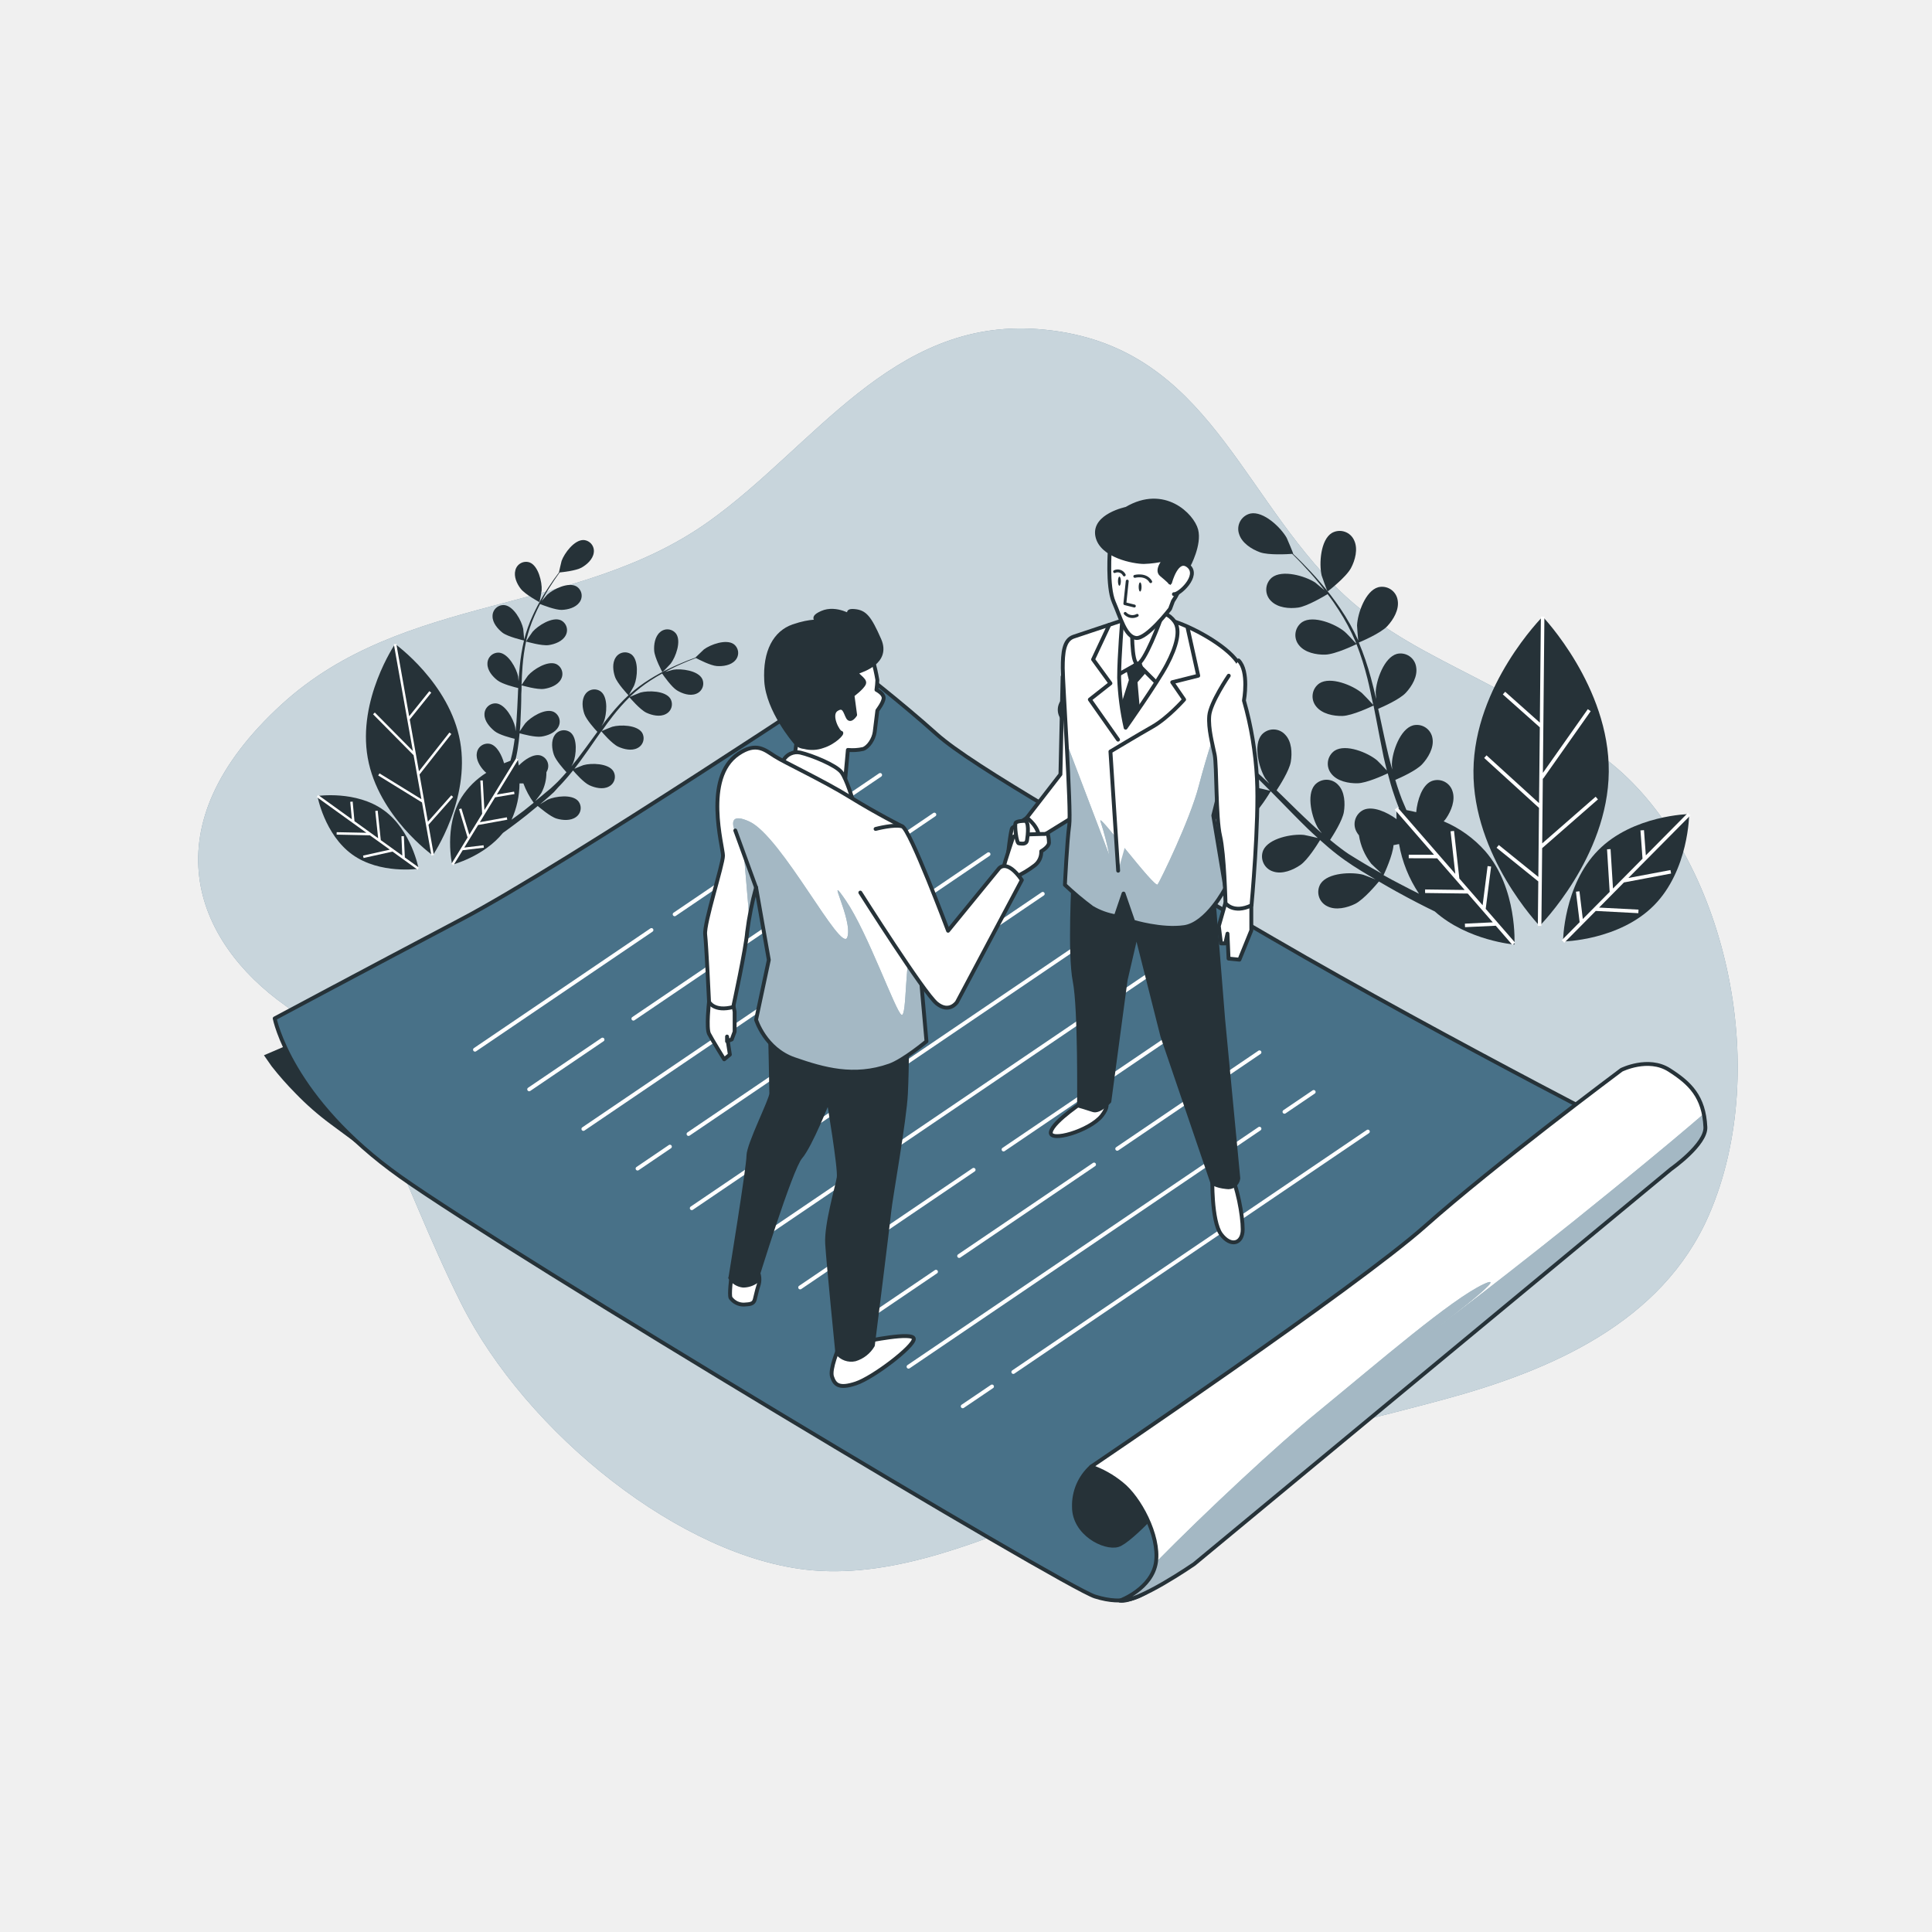
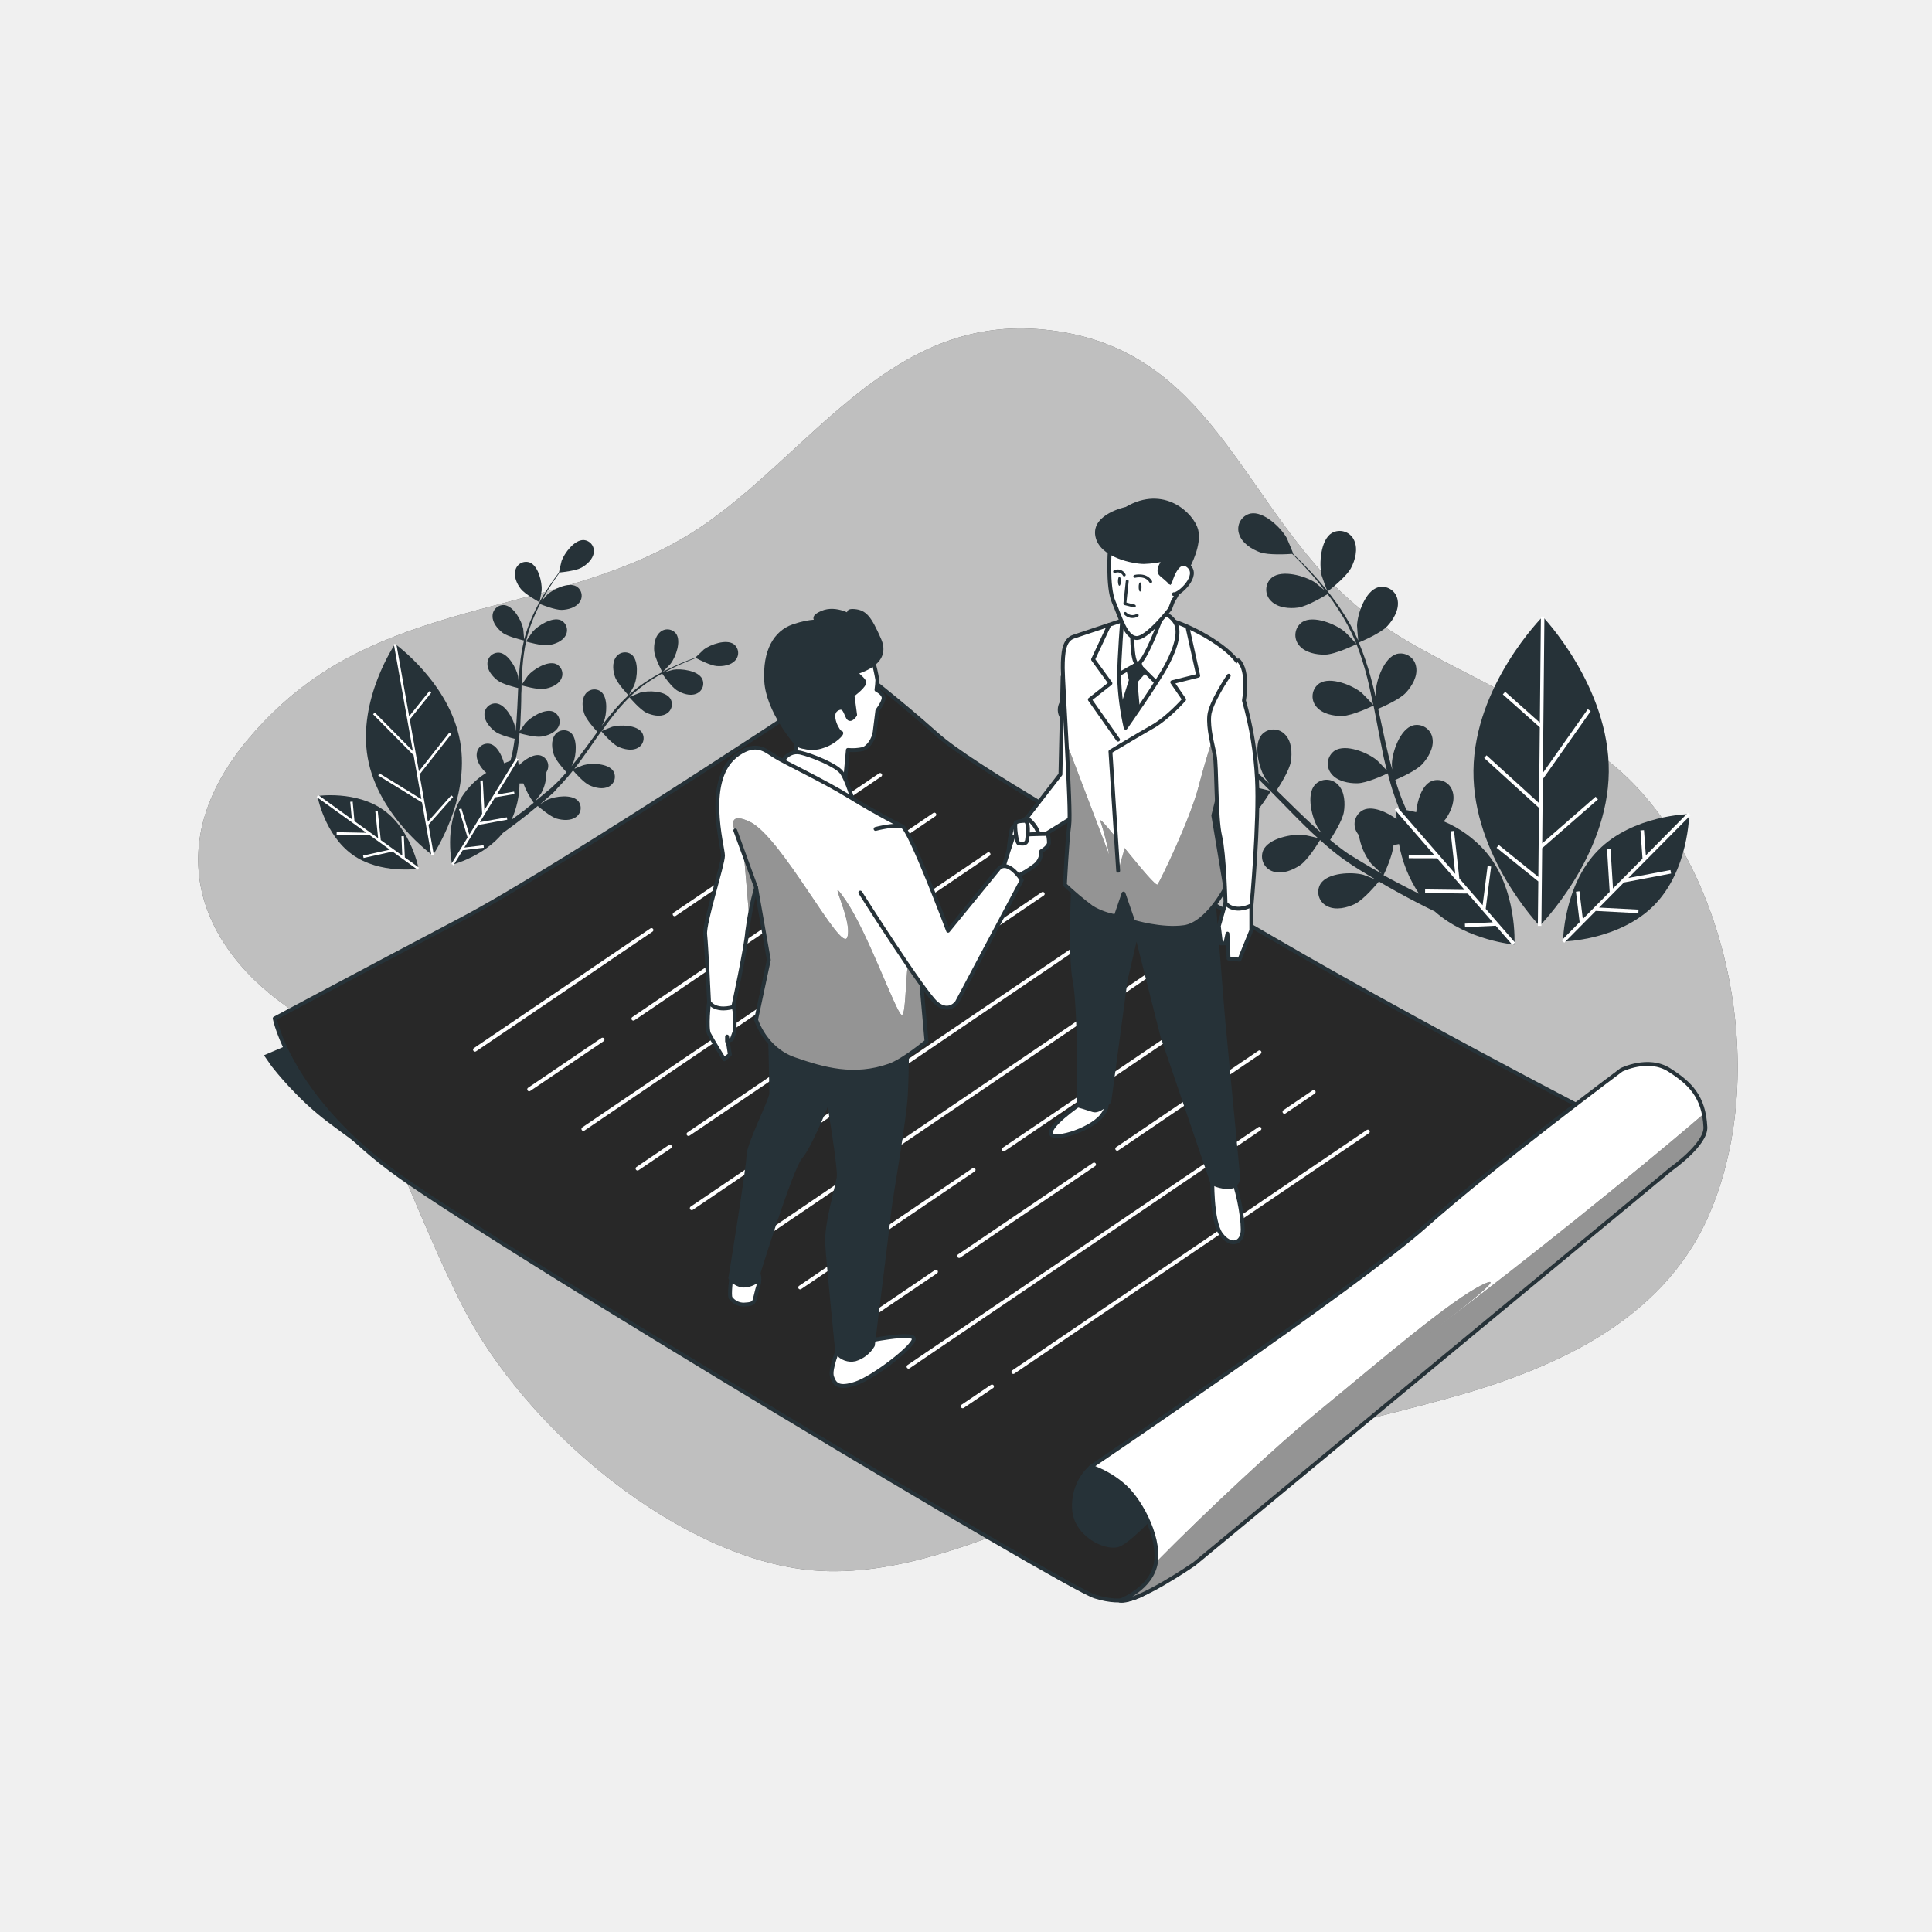
<svg xmlns="http://www.w3.org/2000/svg" viewBox="0 0 500 500">
  <defs>
-     <clipPath id="freepik--clip-path--inject-93">
+     <clipPath id="freepik--clip-path--inject-21">
      <path d="M289.84,414.25s8.35-3.07,9.33-10-4.44-16.78-8.88-20.24a26,26,0,0,0-7.9-4.44s68.62-46.41,86.39-62.21,50.85-40.48,50.85-40.48,6.91-3.45,12.34,0,9,6.93,9.38,14.81c.23,4.47-8.88,10.86-8.88,10.86L309.05,404.77S294.34,414.93,289.84,414.25Z" style="fill:#fff;stroke:#263238;stroke-linecap:round;stroke-linejoin:round" />
    </clipPath>
-     <clipPath id="freepik--clip-path-2--inject-93">
+     <clipPath id="freepik--clip-path-2--inject-21">
      <path d="M233.51,213.88s-6.58-3.3-13.49-7.57-16.79-8.89-19.42-10.54-4.82-3.86-9.54-.65c-9.12,6.18-3.95,24-3.95,26.32s-4.94,17.45-4.61,20.41,1,17.44,1,17.44,1.31,2.64,6.25,1.32c0,0,3.29-15.14,3.62-19.42a82.92,82.92,0,0,1,2.3-11.52l3.3,18.76-3.3,15.47s2.31,7.57,9.88,10.2S221,279,230.22,275.75c3.62-1.29,9.55-6.25,9.55-6.25s-3-33.57-3-35.22S236.15,221.12,233.51,213.88Z" style="fill:#fff;stroke:#263238;stroke-linecap:round;stroke-linejoin:round" />
    </clipPath>
-     <clipPath id="freepik--clip-path-3--inject-93">
+     <clipPath id="freepik--clip-path-3--inject-21">
      <path d="M292.15,160l-14.3,4.77c-2.53.84-2.81,4.2-2.81,8.13s2.24,36.74,1.68,40.67S275.6,229,275.6,229a78.45,78.45,0,0,0,7,5.89,17.84,17.84,0,0,0,6.17,2.25l2-5.89,2.52,7.29s7.29,2.24,13.18,1.4,10.66-10.09,10.66-10.09L314,211.05s9-34.77,6.73-39-10.94-9.26-16.83-11.22A26.24,26.24,0,0,0,292.15,160Z" style="fill:#fff;stroke:#263238;stroke-linecap:round;stroke-linejoin:round" />
    </clipPath>
  </defs>
-   <g id="freepik--background-simple--inject-93">
-     <path d="M313.13,109.59c-10.68-12.88-23.48-22.88-44.63-24.43-37.68-2.76-57.86,30.47-85.2,49.89-34.1,24.22-78.76,18.3-110.4,47.23-34.56,31.6-22.71,61.22,1,78s28.63,43.45,45.42,77,57.27,66.15,90.84,69.11c22.1,1.95,44.87-8.05,65-16,32.41-12.75,65.22-19.21,98.6-28.24,27.52-7.45,56.35-19.83,68.47-47.62,16.78-38.51,3.95-92.82-24.69-116.51s-53.32-26.66-73.07-47.4C332.09,137.73,323.64,122.26,313.13,109.59Z" style="fill:#487188" />
+   <g id="freepik--background-simple--inject-21">
+     <path d="M313.13,109.59c-10.68-12.88-23.48-22.88-44.63-24.43-37.68-2.76-57.86,30.47-85.2,49.89-34.1,24.22-78.76,18.3-110.4,47.23-34.56,31.6-22.71,61.22,1,78s28.63,43.45,45.42,77,57.27,66.15,90.84,69.11c22.1,1.95,44.87-8.05,65-16,32.41-12.75,65.22-19.21,98.6-28.24,27.52-7.45,56.35-19.83,68.47-47.62,16.78-38.51,3.95-92.82-24.69-116.51s-53.32-26.66-73.07-47.4C332.09,137.73,323.64,122.26,313.13,109.59Z" style="fill:#282828" />
    <path d="M313.13,109.59c-10.68-12.88-23.48-22.88-44.63-24.43-37.68-2.76-57.86,30.47-85.2,49.89-34.1,24.22-78.76,18.3-110.4,47.23-34.56,31.6-22.71,61.22,1,78s28.63,43.45,45.42,77,57.27,66.15,90.84,69.11c22.1,1.95,44.87-8.05,65-16,32.41-12.75,65.22-19.21,98.6-28.24,27.52-7.45,56.35-19.83,68.47-47.62,16.78-38.51,3.95-92.82-24.69-116.51s-53.32-26.66-73.07-47.4C332.09,137.73,323.64,122.26,313.13,109.59Z" style="fill:#fff;opacity:0.7" />
  </g>
-   <g id="freepik--Agreement--inject-93">
+   <g id="freepik--Agreement--inject-21">
    <path d="M98.09,300.2l-12.6-9.33a71.9,71.9,0,0,1-9-7.9,81.86,81.86,0,0,1-6.18-7l-2-2.87,18.44-7.9S87.56,289,98.09,300.2Z" style="fill:#263238" />
-     <path d="M71.09,263.57s4,20.74,32.59,41,171.8,106.14,179.7,108.61,11.84,0,15.3-2.47S433.45,299.12,433.45,299.12,374.21,269,329.29,242.84,251.78,198.41,242.4,190s-20.24-16.78-20.24-16.78-75.53,50.35-102.69,64.67S71.09,263.57,71.09,263.57Z" style="fill:#487188;stroke:#263238;stroke-linecap:round;stroke-linejoin:round" />
+     <path d="M71.09,263.57s4,20.74,32.59,41,171.8,106.14,179.7,108.61,11.84,0,15.3-2.47S433.45,299.12,433.45,299.12,374.21,269,329.29,242.84,251.78,198.41,242.4,190s-20.24-16.78-20.24-16.78-75.53,50.35-102.69,64.67S71.09,263.57,71.09,263.57Z" style="fill:#282828;stroke:#263238;stroke-linecap:round;stroke-linejoin:round" />
    <line x1="174.6" y1="236.62" x2="227.78" y2="200.56" style="fill:none;stroke:#fff;stroke-linecap:round;stroke-linejoin:round" />
    <line x1="122.93" y1="271.66" x2="168.6" y2="240.69" style="fill:none;stroke:#fff;stroke-linecap:round;stroke-linejoin:round" />
    <line x1="163.92" y1="263.63" x2="241.81" y2="210.82" style="fill:none;stroke:#fff;stroke-linecap:round;stroke-linejoin:round" />
    <line x1="136.95" y1="281.92" x2="155.93" y2="269.05" style="fill:none;stroke:#fff;stroke-linecap:round;stroke-linejoin:round" />
    <line x1="150.98" y1="292.17" x2="255.83" y2="221.07" style="fill:none;stroke:#fff;stroke-linecap:round;stroke-linejoin:round" />
    <line x1="178.19" y1="293.48" x2="269.86" y2="231.33" style="fill:none;stroke:#fff;stroke-linecap:round;stroke-linejoin:round" />
    <line x1="165" y1="302.43" x2="173.37" y2="296.75" style="fill:none;stroke:#fff;stroke-linecap:round;stroke-linejoin:round" />
    <line x1="179.03" y1="312.68" x2="283.88" y2="241.58" style="fill:none;stroke:#fff;stroke-linecap:round;stroke-linejoin:round" />
    <line x1="193.05" y1="322.94" x2="297.9" y2="251.84" style="fill:none;stroke:#fff;stroke-linecap:round;stroke-linejoin:round" />
    <line x1="259.72" y1="297.49" x2="311.93" y2="262.09" style="fill:none;stroke:#fff;stroke-linecap:round;stroke-linejoin:round" />
    <line x1="207.08" y1="333.19" x2="251.97" y2="302.75" style="fill:none;stroke:#fff;stroke-linecap:round;stroke-linejoin:round" />
    <line x1="289.14" y1="297.31" x2="325.95" y2="272.34" style="fill:none;stroke:#fff;stroke-linecap:round;stroke-linejoin:round" />
    <line x1="248.23" y1="325.05" x2="283.14" y2="301.38" style="fill:none;stroke:#fff;stroke-linecap:round;stroke-linejoin:round" />
    <line x1="221.1" y1="343.44" x2="242.23" y2="329.12" style="fill:none;stroke:#fff;stroke-linecap:round;stroke-linejoin:round" />
    <line x1="332.42" y1="287.73" x2="339.98" y2="282.6" style="fill:none;stroke:#fff;stroke-linecap:round;stroke-linejoin:round" />
    <line x1="235.13" y1="353.7" x2="325.95" y2="292.11" style="fill:none;stroke:#fff;stroke-linecap:round;stroke-linejoin:round" />
    <line x1="262.25" y1="355.07" x2="354" y2="292.85" style="fill:none;stroke:#fff;stroke-linecap:round;stroke-linejoin:round" />
    <line x1="249.15" y1="363.95" x2="256.73" y2="358.82" style="fill:none;stroke:#fff;stroke-linecap:round;stroke-linejoin:round" />
    <path d="M282.39,379.59A13.49,13.49,0,0,0,277.94,390c0,6.92,7.9,10.87,11.36,9.88s14.32-13.33,14.32-13.33-3-9.38-8.89-9.87S282.39,379.59,282.39,379.59Z" style="fill:#263238;stroke:#263238;stroke-linecap:round;stroke-linejoin:round" />
    <path d="M289.84,414.25s8.35-3.07,9.33-10-4.44-16.78-8.88-20.24a26,26,0,0,0-7.9-4.44s68.62-46.41,86.39-62.21,50.85-40.48,50.85-40.48,6.91-3.45,12.34,0,9,6.93,9.38,14.81c.23,4.47-8.88,10.86-8.88,10.86L309.05,404.77S294.34,414.93,289.84,414.25Z" style="fill:#fff" />
-     <g style="clip-path:url(#freepik--clip-path--inject-93)">
-       <path d="M441.35,291.71a21.68,21.68,0,0,0-.43-3.44c-3.92,3.4-11,9.39-23.92,19.9-26.66,21.72-47.89,37.52-47.89,37.52s23.2-17.28,14.81-13.33S357.26,352.11,341,365.44c-10.32,8.44-28.55,25.39-41.8,38.83h0c-1,6.91-9.33,10-9.33,10,4.5.68,19.21-9.48,19.21-9.48l123.42-102.2S441.58,296.18,441.35,291.71Z" style="fill:#487188" />
+     <g style="clip-path:url(#freepik--clip-path--inject-21)">
+       <path d="M441.35,291.71a21.68,21.68,0,0,0-.43-3.44c-3.92,3.4-11,9.39-23.92,19.9-26.66,21.72-47.89,37.52-47.89,37.52s23.2-17.28,14.81-13.33S357.26,352.11,341,365.44c-10.32,8.44-28.55,25.39-41.8,38.83h0c-1,6.91-9.33,10-9.33,10,4.5.68,19.21-9.48,19.21-9.48l123.42-102.2S441.58,296.18,441.35,291.71Z" style="fill:#282828" />
      <path d="M441.35,291.71a21.68,21.68,0,0,0-.43-3.44c-3.92,3.4-11,9.39-23.92,19.9-26.66,21.72-47.89,37.52-47.89,37.52s23.2-17.28,14.81-13.33S357.26,352.11,341,365.44c-10.32,8.44-28.55,25.39-41.8,38.83h0c-1,6.91-9.33,10-9.33,10,4.5.68,19.21-9.48,19.21-9.48l123.42-102.2S441.58,296.18,441.35,291.71Z" style="fill:#fff;opacity:0.5" />
    </g>
    <path d="M289.84,414.25s8.35-3.07,9.33-10-4.44-16.78-8.88-20.24a26,26,0,0,0-7.9-4.44s68.62-46.41,86.39-62.21,50.85-40.48,50.85-40.48,6.91-3.45,12.34,0,9,6.93,9.38,14.81c.23,4.47-8.88,10.86-8.88,10.86L309.05,404.77S294.34,414.93,289.84,414.25Z" style="fill:none;stroke:#263238;stroke-linecap:round;stroke-linejoin:round" />
  </g>
-   <g id="freepik--Plants--inject-93">
+   <g id="freepik--Plants--inject-21">
    <path d="M343.57,153.09s4.81-3.69,6.07-6.09c1.07-2,1.86-4.93.82-7.14a4.09,4.09,0,0,0-5.77-1.93c-2.95,1.78-3.35,8-2.65,11C342.1,149.18,343.52,153.13,343.57,153.09Z" style="fill:#263238" />
    <path d="M299.1,183.8c.2.18,3.56,2.69,3.58,2.63s2-5.74,1.7-8.42c-.23-2.3-1.17-5.15-3.25-6.41a4.08,4.08,0,0,0-5.88,1.56C293.77,176.28,296.86,181.68,299.1,183.8Z" style="fill:#263238" />
    <path d="M399.24,159.58s-17.69,17.74-17.91,39.85,17.12,40.19,17.12,40.19,17.69-17.75,17.9-39.85S399.24,159.58,399.24,159.58Z" style="fill:#263238" />
    <path d="M373.63,212.56a6.17,6.17,0,0,0,.64-.79c1.3-1.9,2.42-4.69,1.64-7a4.09,4.09,0,0,0-5.51-2.58c-2.38,1.08-3.59,4.86-3.89,8-.94-.23-1.79-.41-2.52-.54l-.91-2.14c-.34-.74-.56-1.48-.86-2.23-.4-1.11-.76-2.28-1.12-3.44,1.39-.59,5.43-2.42,6.95-4.05s3.1-4.27,2.68-6.67a4.09,4.09,0,0,0-5.05-3.39c-3.32.94-5.35,6.82-5.46,9.91,0,.1,0,.75.09,1.52-.31-1.14-.63-2.28-.92-3.45-.8-3.32-1.52-6.73-2.25-10.15-.15-.71-.31-1.41-.47-2.12,1.17-.5,5.57-2.43,7.16-4.15s3.1-4.26,2.67-6.67a4.08,4.08,0,0,0-5-3.39c-3.32.94-5.35,6.83-5.47,9.91,0,.11.05.89.12,1.76-.42-1.85-.87-3.68-1.37-5.49a72,72,0,0,0-3.12-9.13c.41-.17,5.61-2.34,7.38-4.24,1.57-1.69,3.1-4.27,2.68-6.67a4.09,4.09,0,0,0-5.05-3.39c-3.32.94-5.35,6.82-5.47,9.91,0,.21.21,3,.32,4a.76.76,0,0,0,0-.11,53.93,53.93,0,0,0-4.62-8.26,73.44,73.44,0,0,0-5.15-6.73c-1.69-2-3.36-3.73-4.85-5.25-.81-.82-1.57-1.55-2.28-2.22h.07c.06,0-1.56-3.87-1.69-4.11-1.51-2.69-6-7-9.39-6.31a4.08,4.08,0,0,0-2.93,5.32c.72,2.33,3.26,3.93,5.42,4.71s7.1.5,8.31.41c.73.72,1.5,1.49,2.33,2.36,1.46,1.55,3.08,3.31,4.72,5.34.44.54.89,1.14,1.33,1.72-.95-.81-2.27-1.9-2.41-2-2.58-1.69-8.55-3.44-11.24-1.27a4.09,4.09,0,0,0-.16,6.08c1.72,1.73,4.71,2,7,1.67s6.67-2.91,7.6-3.49c1,1.29,1.93,2.63,2.86,4.09a52.86,52.86,0,0,1,4.39,8.26c.07.16.12.34.18.51-.4-.48-2.79-3-3-3.12-2.38-2-8.13-4.36-11-2.5a4.1,4.1,0,0,0-.82,6c1.52,1.91,4.46,2.48,6.76,2.43,2.66-.06,7.92-2.62,8.12-2.72a74,74,0,0,1,2.82,8.9c.56,2.23,1,4.52,1.5,6.82-.53-.61-2.75-2.92-2.93-3.07-2.38-2-8.13-4.36-11-2.5a4.09,4.09,0,0,0-.82,6c1.52,1.91,4.46,2.49,6.76,2.44,2.59-.06,7.65-2.49,8.07-2.7.21,1.05.42,2.09.62,3.14.66,3.42,1.3,6.85,2,10.22.26,1.17.55,2.31.84,3.46-.83-.9-2.38-2.5-2.53-2.62-2.37-2-8.12-4.37-11-2.51a4.1,4.1,0,0,0-.82,6c1.51,1.91,4.46,2.48,6.76,2.43s6.61-2,7.81-2.57c.5,1.9,1,3.77,1.65,5.59.28.78.52,1.6.83,2.33.16.39.31.78.47,1.16l-.67-.07s-.06,1.08,0,2.84c-2.51-1.85-6.15-3.46-8.54-2.4a4.09,4.09,0,0,0-1.73,5.83,4.33,4.33,0,0,0,.53.74,15.71,15.71,0,0,0,3.17,7.35c.13.16,1.83,1.77,2.72,2.58-.86-.49-1.72-1-2.61-1.48-1.29-.74-2.62-1.56-3.92-2.34L349,221c-.68-.43-1.29-.92-1.94-1.39-.95-.7-1.89-1.47-2.83-2.24.82-1.27,3.19-5,3.56-7.22s.23-5.27-1.45-7a4.09,4.09,0,0,0-6.08,0c-2.26,2.61-.7,8.64.91,11.28.05.08.44.6.92,1.22-.89-.78-1.79-1.56-2.67-2.38-2.51-2.33-5-4.77-7.48-7.22l-1.56-1.51c.7-1.06,3.3-5.1,3.68-7.4s.23-5.27-1.45-7a4.08,4.08,0,0,0-6.08,0c-2.25,2.62-.7,8.65.91,11.28.06.09.53.71,1.07,1.4-1.37-1.3-2.76-2.59-4.17-3.82a72.37,72.37,0,0,0-7.65-5.9c.26-.37,3.4-5,3.83-7.6.37-2.27.22-5.27-1.45-7a4.09,4.09,0,0,0-6.08-.05c-2.26,2.62-.7,8.65.9,11.28.12.19,1.86,2.42,2.5,3.2l-.09-.07a53.91,53.91,0,0,0-8.42-4.34,72.22,72.22,0,0,0-8-2.77c-2.52-.74-4.86-1.26-6.94-1.71-1.13-.23-2.17-.42-3.14-.59l.06,0c.05,0-3.44-2.37-3.67-2.49-2.74-1.41-8.87-2.52-11.32-.09a4.1,4.1,0,0,0,.49,6.07c1.89,1.54,4.89,1.47,7.13.93s6.19-3.5,7.15-4.24c1,.19,2.07.41,3.25.68,2.06.49,4.39,1.06,6.88,1.85.66.21,1.37.46,2.06.69-1.24-.15-2.95-.33-3.12-.33-3.08,0-9,1.85-10.08,5.14a4.1,4.1,0,0,0,3.23,5.16c2.38.5,5-1,6.75-2.46s4-6.11,4.41-7.1c1.52.54,3.06,1.12,4.64,1.83a53,53,0,0,1,8.22,4.46c.15.11.29.23.44.33-.6-.18-4-.93-4.21-1-3.06-.32-9.18.85-10.58,4a4.09,4.09,0,0,0,2.64,5.48c2.32.76,5.09-.39,7-1.7,2.18-1.51,5.16-6.55,5.27-6.74a71.36,71.36,0,0,1,7.26,5.86c1.71,1.55,3.37,3.2,5,4.86-.79-.22-3.91-.91-4.14-.94-3.07-.33-9.18.84-10.59,4a4.09,4.09,0,0,0,2.64,5.48c2.32.76,5.09-.39,7-1.7,2.12-1.48,5-6.29,5.24-6.7.75.76,1.5,1.51,2.24,2.27,2.44,2.49,4.87,5,7.35,7.41.85.83,1.73,1.62,2.6,2.41-1.19-.29-3.36-.77-3.55-.79-3.07-.33-9.18.84-10.58,4a4.09,4.09,0,0,0,2.63,5.48c2.32.76,5.1-.39,7-1.7s4.4-5.32,5.09-6.45c1.46,1.31,2.94,2.58,4.46,3.75.66.5,1.31,1,2,1.48l2,1.36c1.37.87,2.65,1.69,4,2.48.65.4,1.28.76,1.92,1.14-1.17-.47-3-1.19-3.19-1.23-3-.79-9.21-.56-11.07,2.34a4.09,4.09,0,0,0,1.78,5.82c2.17,1.1,5.09.39,7.16-.62,2.28-1.12,5.75-5.29,6.17-5.8,1.57.92,3.11,1.81,4.56,2.61,3.89,2.15,7.28,3.87,9.91,5.15,8.5,7.57,20.61,8.56,20.61,8.56s.84-14.51-7.57-24.18A29.91,29.91,0,0,0,373.63,212.56Zm-15.57,13.93c.28-.59,2.4-5.17,2.58-7.77.48-.08,1-.18,1.43-.28a33.56,33.56,0,0,0,5.17,12.86q-2.34-1.16-5-2.56C360.88,228.05,359.49,227.29,358.06,226.49Z" style="fill:#263238" />
    <path d="M437.16,210.68s-14.52.24-23.54,9.35-9.11,23.63-9.11,23.63,14.52-.24,23.54-9.35S437.16,210.68,437.16,210.68Z" style="fill:#263238" />
    <polygon points="399.11 219.5 413.55 206.88 412.95 206.19 399.12 218.27 399.28 201.47 399.36 201.52 411.67 184.05 410.92 183.53 399.3 200.02 399.69 159.58 398.78 159.57 398.51 187.02 389.54 179.03 388.93 179.71 398.5 188.23 398.3 207.85 384.71 195.48 384.1 196.16 398.29 209.08 398.12 226.95 387.89 218.69 387.31 219.4 398.11 228.11 397.99 239.62 398.91 239.62 399.11 219.49 399.11 219.5" style="fill:#fff" />
    <polygon points="385.9 224.26 384.99 224.14 383.7 234.28 377.67 227.35 377.68 227.35 376.3 215.04 375.4 215.14 376.63 226.15 361.65 208.92 360.96 209.52 371.12 221.21 364.58 221.2 364.58 222.11 371.92 222.13 379.05 230.32 368.82 230.19 368.81 231.11 379.85 231.25 386.33 238.7 379.11 239.04 379.15 239.95 387.1 239.58 391.41 244.55 392.1 243.95 384.5 235.21 385.9 224.26" style="fill:#fff" />
    <polygon points="420.31 228.37 432.48 226.07 432.31 225.17 421.42 227.22 437.49 211 436.84 210.36 425.94 221.37 425.46 214.84 424.55 214.91 425.08 222.23 417.44 229.95 416.81 219.74 415.9 219.8 416.58 230.82 409.63 237.84 408.76 230.66 407.85 230.77 408.81 238.66 404.18 243.34 404.83 243.98 412.98 235.75 424 236.33 424.05 235.41 413.84 234.88 420.3 228.35 420.31 228.37" style="fill:#fff" />
    <path d="M139.61,155.84s-3.72-2-4.85-3.47c-1-1.28-1.84-3.17-1.38-4.8a2.84,2.84,0,0,1,3.72-2c2.23.88,3.22,5.09,3.08,7.23C140.17,153,139.65,155.86,139.61,155.84Z" style="fill:#263238" />
    <path d="M173.57,171.75c-.11.15-2.12,2.25-2.14,2.22s-2-3.7-2.13-5.58c-.11-1.59.21-3.65,1.49-4.76a2.83,2.83,0,0,1,4.2.4C176.36,166,174.87,170.05,173.57,171.75Z" style="fill:#263238" />
    <path d="M102.25,166.66s14.14,10.12,16.83,25.23S112,221.37,112,221.37s-14.14-10.12-16.83-25.23S102.25,166.66,102.25,166.66Z" style="fill:#263238" />
    <path d="M125.86,200a3.6,3.6,0,0,1-.53-.47c-1.11-1.15-2.2-2.93-1.93-4.6a2.83,2.83,0,0,1,3.47-2.4c1.76.47,3,2.91,3.58,5,.62-.26,1.18-.48,1.66-.66l.39-1.57c.14-.54.21-1.08.32-1.62.15-.81.26-1.65.38-2.48-1-.25-4-1-5.22-2s-2.61-2.57-2.6-4.26a2.83,2.83,0,0,1,3.06-2.9c2.39.26,4.45,4.06,4.88,6.15,0,.07.06.52.11,1.06.09-.82.17-1.64.23-2.47.17-2.37.27-4.78.38-7.2,0-.51.05-1,.08-1.51-.86-.21-4.09-1-5.38-2s-2.61-2.56-2.59-4.26a2.83,2.83,0,0,1,3.06-2.9c2.38.26,4.45,4.06,4.88,6.16,0,.07.07.61.12,1.22.08-1.32.17-2.63.31-3.92a49.8,49.8,0,0,1,1.09-6.61c-.3-.07-4.11-.95-5.54-2-1.27-1-2.61-2.57-2.6-4.26a2.83,2.83,0,0,1,3.07-2.9c2.38.26,4.44,4,4.87,6.15,0,.15.21,2.11.25,2.81,0,0,0,0,0-.08a36.42,36.42,0,0,1,2.22-6.19,50.21,50.21,0,0,1,2.75-5.2c.92-1.56,1.87-2.94,2.71-4.15.46-.65.9-1.24,1.31-1.78h0s.62-2.83.69-3c.72-2,3.3-5.48,5.7-5.4a2.84,2.84,0,0,1,2.62,3.31c-.23,1.67-1.78,3.06-3.18,3.84s-4.8,1.16-5.64,1.24c-.41.57-.85,1.19-1.32,1.88-.82,1.23-1.73,2.62-2.62,4.2-.24.42-.47.88-.71,1.32.56-.66,1.33-1.56,1.42-1.64,1.57-1.45,5.46-3.34,7.55-2.16a2.83,2.83,0,0,1,.8,4.14c-1,1.38-3,1.9-4.59,1.95s-4.9-1.23-5.6-1.52c-.52,1-1,2-1.49,3.13a37.09,37.09,0,0,0-2.06,6.16l-.06.37c.22-.38,1.57-2.35,1.68-2.48,1.4-1.61,5.06-3.92,7.26-3a2.84,2.84,0,0,1,1.26,4c-.82,1.49-2.77,2.22-4.35,2.45-1.83.26-5.72-.89-5.87-.93a50.47,50.47,0,0,0-.91,6.41c-.13,1.6-.2,3.22-.25,4.84.3-.48,1.56-2.31,1.66-2.43,1.4-1.62,5.06-3.92,7.27-3a2.83,2.83,0,0,1,1.25,4c-.82,1.48-2.77,2.21-4.35,2.44-1.78.26-5.52-.83-5.83-.92,0,.74,0,1.48-.07,2.22,0,2.42-.1,4.84-.22,7.23,0,.83-.11,1.64-.18,2.46.47-.71,1.34-2,1.43-2.08,1.4-1.62,5.06-3.92,7.27-3a2.83,2.83,0,0,1,1.25,4c-.82,1.48-2.77,2.21-4.35,2.44s-4.75-.61-5.64-.86c-.12,1.35-.27,2.7-.48,4-.11.56-.18,1.14-.31,1.68-.06.29-.12.57-.19.85l.45-.12s.17.73.32,1.94c1.5-1.55,3.81-3.07,5.57-2.62a2.84,2.84,0,0,1,1.85,3.8,4.11,4.11,0,0,1-.27.56,11.11,11.11,0,0,1-1.33,5.4c-.07.12-1.05,1.42-1.57,2.07.54-.43,1.07-.85,1.62-1.31.79-.65,1.61-1.37,2.41-2l1.21-1.13c.42-.37.78-.78,1.17-1.18.57-.59,1.13-1.22,1.68-1.86-.71-.77-2.76-3.06-3.26-4.53s-.76-3.58.18-5a2.84,2.84,0,0,1,4.16-.73c1.84,1.53,1.47,5.84.67,7.82,0,.07-.24.47-.49.94.52-.63,1-1.27,1.56-1.93,1.44-1.88,2.86-3.84,4.29-5.8.29-.41.6-.81.89-1.22-.6-.64-2.84-3.11-3.37-4.64s-.76-3.58.18-5a2.83,2.83,0,0,1,4.16-.73c1.85,1.53,1.47,5.83.68,7.82,0,.07-.29.55-.58,1.09.79-1.06,1.59-2.1,2.42-3.1a48.68,48.68,0,0,1,4.56-4.91c-.22-.23-2.9-3.07-3.49-4.77-.52-1.51-.76-3.58.18-5a2.85,2.85,0,0,1,4.16-.73c1.84,1.54,1.47,5.84.67,7.83,0,.14-1,1.87-1.34,2.47l.06,0a36.77,36.77,0,0,1,5.26-3.94,50.7,50.7,0,0,1,5.16-2.82c1.64-.79,3.18-1.42,4.56-2,.74-.29,1.43-.54,2.07-.77l0,0s2.08-2,2.23-2.13c1.71-1.28,5.78-2.75,7.73-1.36a2.84,2.84,0,0,1,.37,4.21c-1.12,1.27-3.18,1.57-4.78,1.45s-4.64-1.68-5.38-2.08c-.66.25-1.37.52-2.15.84-1.35.57-2.88,1.23-4.49,2.06l-1.33.71c.83-.25,2-.57,2.09-.58,2.11-.35,6.4.22,7.49,2.35a2.83,2.83,0,0,1-1.61,3.9c-1.58.62-3.55-.07-4.91-.9s-3.41-3.73-3.84-4.36c-1,.55-2,1.12-3,1.79a35.83,35.83,0,0,0-5.11,4l-.27.27c.39-.19,2.61-1.09,2.77-1.14,2.06-.57,6.38-.47,7.71,1.53a2.83,2.83,0,0,1-1.18,4.05c-1.5.79-3.53.32-5-.36-1.66-.79-4.28-3.9-4.38-4a50.34,50.34,0,0,0-4.29,4.84c-1,1.26-1.94,2.58-2.88,3.91.51-.24,2.57-1.08,2.73-1.12,2.06-.58,6.38-.48,7.7,1.52a2.83,2.83,0,0,1-1.18,4c-1.5.79-3.53.32-5-.36-1.63-.76-4.15-3.73-4.36-4-.43.6-.86,1.2-1.28,1.81-1.38,2-2.76,4-4.17,5.91-.5.67-1,1.31-1.51,2,.78-.34,2.21-.92,2.34-.95,2.06-.58,6.38-.48,7.7,1.52a2.83,2.83,0,0,1-1.17,4.05c-1.5.79-3.53.32-5-.36s-3.62-3.13-4.23-3.83c-.85,1.06-1.71,2.1-2.62,3.08-.4.42-.78.87-1.18,1.24L143.35,205c-.84.76-1.62,1.47-2.42,2.15l-1.18,1c.74-.46,1.93-1.16,2-1.21,2-.89,6.24-1.44,7.85.33a2.84,2.84,0,0,1-.55,4.19c-1.37,1-3.44.85-5,.39-1.69-.5-4.54-3-4.89-3.26-1,.82-1.92,1.6-2.82,2.32-2.41,1.91-4.54,3.48-6.19,4.66-5,6.15-13.13,8.22-13.13,8.22s-2.24-9.83,2.41-17.42A20.61,20.61,0,0,1,125.86,200Zm12.26,7.75a21,21,0,0,1-2.67-5c-.33,0-.67,0-1,0a23.13,23.13,0,0,1-2.06,9.39c1-.7,2-1.48,3.15-2.32C136.36,209.14,137.23,208.46,138.12,207.75Z" style="fill:#263238" />
    <path d="M82.15,206s10-1.5,17.19,3.7,9,15.13,9,15.13-10,1.51-17.19-3.69S82.15,206,82.15,206Z" style="fill:#263238" />
    <polygon points="109.21 207.67 97.88 200.69 98.21 200.15 109.06 206.83 107.02 195.35 106.98 195.39 96.55 184.85 97 184.4 106.85 194.36 101.93 166.72 102.56 166.61 105.89 185.37 111.11 178.87 111.61 179.27 106.04 186.2 108.42 199.61 116.31 189.58 116.81 189.97 108.57 200.44 110.74 212.66 116.8 205.83 117.27 206.25 110.89 213.45 112.28 221.31 111.66 221.43 109.21 207.67 109.21 207.67" style="fill:#fff" />
    <polygon points="118.8 209.41 119.41 209.23 121.46 216.02 124.79 210.59 124.78 210.59 124.31 202 124.94 201.97 125.36 209.65 133.64 196.13 134.18 196.46 128.57 205.63 133.04 204.87 133.15 205.5 128.13 206.35 124.19 212.78 131.17 211.52 131.28 212.14 123.74 213.51 120.16 219.35 125.14 218.75 125.22 219.38 119.74 220.04 117.35 223.94 116.81 223.6 121.01 216.75 118.8 209.41" style="fill:#fff" />
    <polygon points="95.72 216.18 87.12 216 87.13 215.37 94.82 215.52 81.96 206.26 82.33 205.74 91.06 212.03 90.64 207.51 91.27 207.45 91.74 212.52 97.86 216.93 97.12 209.87 97.75 209.8 98.55 217.43 104.11 221.43 103.89 216.42 104.52 216.39 104.77 221.91 108.47 224.57 108.1 225.09 101.58 220.39 94.1 222.05 93.96 221.43 100.89 219.89 95.72 216.17 95.72 216.18" style="fill:#fff" />
  </g>
-   <g id="freepik--Characters--inject-93">
+   <g id="freepik--Characters--inject-21">
    <path d="M265.79,211.62s-3.37,2.31-3.8,2.62-1.27,8-1.27,8.37,6-.11,7.1-1.27,1.16-4.77,1.16-4.77A7,7,0,0,0,265.79,211.62Z" style="fill:#fff;stroke:#263238;stroke-linecap:round;stroke-linejoin:round" />
    <path d="M275,175.15l-.56,25.25-8.69,11.22s3.36,2.52,3.08,5.32l9.54-5.89s0-25.24-.56-31.69S275.6,172.91,275,175.15Z" style="fill:#fff;stroke:#263238;stroke-linecap:round;stroke-linejoin:round" />
    <path d="M260.18,222.83s1.68-5.32,2-6.17,9-.84,9-.84a10.28,10.28,0,0,1,.29,2.25c0,1.12-2,2.24-2,2.24a4.34,4.34,0,0,1-1.68,3.65A25.34,25.34,0,0,1,262.7,227l-3.37-1.12Z" style="fill:#fff;stroke:#263238;stroke-linecap:round;stroke-linejoin:round" />
    <path d="M265.06,212.44s-1.9,0-2.22.53.21,5.3.85,5.3,1.9.42,2.11-.85S266.44,212.23,265.06,212.44Z" style="fill:#fff;stroke:#263238;stroke-linecap:round;stroke-linejoin:round" />
    <path d="M217.06,348.81s-2.39,5.52-1.73,7.49,1.67,3.23,6.17,1.73,15-9.54,15-11.52-12.51.66-12.51.66S223.31,349.14,217.06,348.81Z" style="fill:#fff;stroke:#263238;stroke-linecap:round;stroke-linejoin:round" />
    <path d="M189.29,330.3s-.64,4.85-.21,5.6a4.15,4.15,0,0,0,3.45,1.73c1.51-.11,2.48-.11,2.8-1.3s.54-2.37.86-3.34a5.25,5.25,0,0,0-.43-4.63c-1.19-2.05-5.4-1.43-6.74,2.36" style="fill:#fff;stroke:#263238;stroke-linecap:round;stroke-linejoin:round" />
    <path d="M199.28,266.86s.33,14.48.33,16.13-5.92,13.17-5.92,16.13-4.67,31.6-4.67,31.6a4.55,4.55,0,0,0,3.29,2,5.87,5.87,0,0,0,3.29-1s9-29.29,11.58-32.25,7.24-14.81,7.24-14.81,3,17.77,2.64,20.07-3.29,12.18-3,17.12,2.63,28.3,2.63,28.3a4.57,4.57,0,0,0,4.61,1.65,8,8,0,0,0,4.6-3.62s3.95-31.6,4.28-34.89,3.95-23.37,4.28-30.28.33-16.46.33-16.46a40.56,40.56,0,0,1-19.75-1A77,77,0,0,1,199.94,259Z" style="fill:#263238;stroke:#263238;stroke-linecap:round;stroke-linejoin:round" />
    <path d="M225.9,170.87a43.75,43.75,0,0,1,1.16,5.11,24.25,24.25,0,0,1-.23,2.55s1.86.93,1.86,2.09-1.63,3.25-1.63,3.25l-.69,5.57c-.24,1.85-1.63,3.94-3,4.4a12.61,12.61,0,0,1-3.94.24l-.7,7.65-13.23-4.87.93-7s-3-8.12-1.62-12.76,7.19-5.8,10.67-7S225.9,170.87,225.9,170.87Z" style="fill:#fff;stroke:#263238;stroke-linecap:round;stroke-linejoin:round" />
    <path d="M205.72,192s-7-8.12-7.43-15.78,2.32-12.53,7-14.15,7.19-1.17,7.19-1.17-3.48-.69.24-2.32,7.89,1.16,7.89,1.16-2.32-1.85.46-1.62,3.94,1.62,6.5,7.43-4.41,7.88-5.57,8.35,2.09,1.86,1.62,3-3,3-3,3l.69,5.11s-1.16,1.85-1.85.69-.93-3.48-3-2.09.46,6,1.16,6-1.63,2.55-4.64,3.48a8.07,8.07,0,0,1-4.87.23A3.34,3.34,0,0,1,205.72,192Z" style="fill:#263238;stroke:#263238;stroke-linecap:round;stroke-linejoin:round" />
    <path d="M202.7,196.86a4,4,0,0,1,4.41-2.09c3,.7,9.28,3.25,10.67,5.11s3,7.42,3,7.42l-17.17-7.66S201.07,198.48,202.7,196.86Z" style="fill:#fff;stroke:#263238;stroke-linecap:round;stroke-linejoin:round" />
    <path d="M189.63,259.38l.49,2.45V267l-.74,2-1.22.49v-1.23l.73,4.67-1.47,1.22s-3.19-5.15-3.93-6.62,0-8.19,0-8.19S184.72,260.61,189.63,259.38Z" style="fill:#fff;stroke:#263238;stroke-linecap:round;stroke-linejoin:round" />
    <path d="M233.51,213.88s-6.58-3.3-13.49-7.57-16.79-8.89-19.42-10.54-4.82-3.86-9.54-.65c-9.12,6.18-3.95,24-3.95,26.32s-4.94,17.45-4.61,20.41,1,17.44,1,17.44,1.31,2.64,6.25,1.32c0,0,3.29-15.14,3.62-19.42a82.92,82.92,0,0,1,2.3-11.52l3.3,18.76-3.3,15.47s2.31,7.57,9.88,10.2S221,279,230.22,275.75c3.62-1.29,9.55-6.25,9.55-6.25s-3-33.57-3-35.22S236.15,221.12,233.51,213.88Z" style="fill:#fff" />
-     <g style="clip-path:url(#freepik--clip-path-2--inject-93)">
-       <path d="M230.22,275.75c3.62-1.29,9.55-6.25,9.55-6.25s-1.28-14.5-2.16-24.9a1.23,1.23,0,0,0-1.3.22c-2.27,1.89-1.51,18.56-3,17.81s-8.71-21.23-14.4-29.56,1.9,4.92.38,9.47-17-26.15-25.39-29.94-1.52,6.82-1.52,6.82l1.53,18.06c.7-3.81,1.78-7.81,1.78-7.81l3.3,18.76-3.3,15.47s2.31,7.57,9.88,10.2S221,279,230.22,275.75Z" style="fill:#487188" />
+     <g style="clip-path:url(#freepik--clip-path-2--inject-21)">
+       <path d="M230.22,275.75c3.62-1.29,9.55-6.25,9.55-6.25s-1.28-14.5-2.16-24.9a1.23,1.23,0,0,0-1.3.22c-2.27,1.89-1.51,18.56-3,17.81s-8.71-21.23-14.4-29.56,1.9,4.92.38,9.47-17-26.15-25.39-29.94-1.52,6.82-1.52,6.82l1.53,18.06c.7-3.81,1.78-7.81,1.78-7.81l3.3,18.76-3.3,15.47s2.31,7.57,9.88,10.2S221,279,230.22,275.75Z" style="fill:#282828" />
      <path d="M230.22,275.75c3.62-1.29,9.55-6.25,9.55-6.25s-1.28-14.5-2.16-24.9a1.23,1.23,0,0,0-1.3.22c-2.27,1.89-1.51,18.56-3,17.81s-8.71-21.23-14.4-29.56,1.9,4.92.38,9.47-17-26.15-25.39-29.94-1.52,6.82-1.52,6.82l1.53,18.06c.7-3.81,1.78-7.81,1.78-7.81l3.3,18.76-3.3,15.47s2.31,7.57,9.88,10.2S221,279,230.22,275.75Z" style="fill:#fff;opacity:0.5" />
    </g>
    <path d="M233.51,213.88s-6.58-3.3-13.49-7.57-16.79-8.89-19.42-10.54-4.82-3.86-9.54-.65c-9.12,6.18-3.95,24-3.95,26.32s-4.94,17.45-4.61,20.41,1,17.44,1,17.44,1.31,2.64,6.25,1.32c0,0,3.29-15.14,3.62-19.42a82.92,82.92,0,0,1,2.3-11.52l3.3,18.76-3.3,15.47s2.31,7.57,9.88,10.2S221,279,230.22,275.75c3.62-1.29,9.55-6.25,9.55-6.25s-3-33.57-3-35.22S236.15,221.12,233.51,213.88Z" style="fill:none;stroke:#263238;stroke-linecap:round;stroke-linejoin:round" />
    <path d="M195.66,229.67s-3-8.19-5.37-14.74" style="fill:none;stroke:#263238;stroke-linecap:round;stroke-linejoin:round" />
    <path d="M226.6,214.53s4.94-1.31,6.91-.65,11.85,27,11.85,27l13.17-16.12s2-2.64,5.92,3l-16.78,31.59s-2,3-5.27.33S222.65,231,222.65,231" style="fill:#fff;stroke:#263238;stroke-linecap:round;stroke-linejoin:round" />
    <path d="M313.75,304.67S313.47,316,316,319.41s5.61,2.46,5.61-1.22-1.4-11.37-3.37-14.74S313.75,304.67,313.75,304.67Z" style="fill:#fff;stroke:#263238;stroke-linecap:round;stroke-linejoin:round" />
    <path d="M281.21,284.54s-8.69,5.61-9.25,8.41,10.09-.28,13.18-4.21S285.14,283.42,281.21,284.54Z" style="fill:#fff;stroke:#263238;stroke-linecap:round;stroke-linejoin:round" />
    <path d="M277.85,227s-1.13,19.91.28,26.93,1.12,32.25,1.12,32.25,2,.56,3.64,1.12,4.21-2.24,4.21-2.24l4.21-31.41,2.8-12.06,6.73,26.64,12.91,37.86s.84.85,3.64,1.13a2.62,2.62,0,0,0,3.09-2.25l-3.93-41.23-2.8-35.06s-11.22,0-18.23-.84a51.16,51.16,0,0,1-14.31-4.48L277.57,222Z" style="fill:#263238;stroke:#263238;stroke-linecap:round;stroke-linejoin:round" />
    <path d="M292.15,160l-14.3,4.77c-2.53.84-2.81,4.2-2.81,8.13s2.24,36.74,1.68,40.67S275.6,229,275.6,229a78.45,78.45,0,0,0,7,5.89,17.84,17.84,0,0,0,6.17,2.25l2-5.89,2.52,7.29s7.29,2.24,13.18,1.4,10.66-10.09,10.66-10.09L314,211.05s9-34.77,6.73-39-10.94-9.26-16.83-11.22A26.24,26.24,0,0,0,292.15,160Z" style="fill:#fff" />
-     <g style="clip-path:url(#freepik--clip-path-3--inject-93)">
-       <path d="M315.14,187.21s-2.66,7.58-4.93,16.3-9.85,24.25-10.61,25.39-15.92-19.33-14.78-16.3a74.5,74.5,0,0,1,2.27,8.72l-11-28.89c.51,9.45,1,19.13.67,21.15-.56,3.93-1.12,15.42-1.12,15.42a78.45,78.45,0,0,0,7,5.89,17.84,17.84,0,0,0,6.17,2.25l2-5.89,2.52,7.29s7.29,2.24,13.18,1.4,10.66-10.09,10.66-10.09L314,211.05s2.52-9.77,4.55-19.58Z" style="fill:#487188" />
+     <g style="clip-path:url(#freepik--clip-path-3--inject-21)">
+       <path d="M315.14,187.21s-2.66,7.58-4.93,16.3-9.85,24.25-10.61,25.39-15.92-19.33-14.78-16.3a74.5,74.5,0,0,1,2.27,8.72l-11-28.89c.51,9.45,1,19.13.67,21.15-.56,3.93-1.12,15.42-1.12,15.42a78.45,78.45,0,0,0,7,5.89,17.84,17.84,0,0,0,6.17,2.25l2-5.89,2.52,7.29s7.29,2.24,13.18,1.4,10.66-10.09,10.66-10.09L314,211.05s2.52-9.77,4.55-19.58Z" style="fill:#282828" />
      <path d="M315.14,187.21s-2.66,7.58-4.93,16.3-9.85,24.25-10.61,25.39-15.92-19.33-14.78-16.3a74.5,74.5,0,0,1,2.27,8.72l-11-28.89c.51,9.45,1,19.13.67,21.15-.56,3.93-1.12,15.42-1.12,15.42a78.45,78.45,0,0,0,7,5.89,17.84,17.84,0,0,0,6.17,2.25l2-5.89,2.52,7.29s7.29,2.24,13.18,1.4,10.66-10.09,10.66-10.09L314,211.05s2.52-9.77,4.55-19.58Z" style="fill:#fff;opacity:0.5" />
    </g>
    <path d="M292.15,160l-14.3,4.77c-2.53.84-2.81,4.2-2.81,8.13s2.24,36.74,1.68,40.67S275.6,229,275.6,229a78.45,78.45,0,0,0,7,5.89,17.84,17.84,0,0,0,6.17,2.25l2-5.89,2.52,7.29s7.29,2.24,13.18,1.4,10.66-10.09,10.66-10.09L314,211.05s9-34.77,6.73-39-10.94-9.26-16.83-11.22A26.24,26.24,0,0,0,292.15,160Z" style="fill:none;stroke:#263238;stroke-linecap:round;stroke-linejoin:round" />
    <polyline points="287.1 161.69 282.89 170.67 287.38 176.84 282.05 181.04 289.35 191.42" style="fill:#fff;stroke:#263238;stroke-linecap:round;stroke-linejoin:round" />
    <path d="M307.3,162.25l2.8,12.62-6.73,1.69,3.08,4.48s-4.2,4.77-8.13,7-10.94,6.45-10.94,6.45l2,30.85" style="fill:#fff;stroke:#263238;stroke-linecap:round;stroke-linejoin:round" />
    <path d="M290.47,160s-.84,9.82-.84,15.43a70.17,70.17,0,0,0,1.68,12.9s8.13-11.5,10.66-16.27,3.64-9,2-11.22-3.09-2-3.09-2S293,156.64,290.47,160Z" style="fill:#fff;stroke:#263238;stroke-linecap:round;stroke-linejoin:round" />
    <polygon points="291.59 173.75 292.15 176 290.19 182.17 291.31 188.34 294.95 183.01 294.39 176.56 296.36 174.31 294.95 170.11 291.59 173.75" style="fill:#263238" />
    <polyline points="289.91 174.31 294.39 171.79 298.88 176.28" style="fill:none;stroke:#263238;stroke-linecap:round;stroke-linejoin:round" />
    <polygon points="317.11 233.77 315.43 239.66 315.99 244.15 317.11 244.15 317.67 241.63 317.95 248.08 320.76 248.36 323.84 240.78 323.84 234.33 317.11 233.77" style="fill:#fff;stroke:#263238;stroke-linecap:round;stroke-linejoin:round" />
    <path d="M318,174.87s-4.77,7-5.05,10.38.85,7.29,1.41,10.1.28,16.27,1.4,21,1.4,17.39,1.4,17.39,2,2.81,6.73.56c0,0,2-21.59,1.41-32.81a90.85,90.85,0,0,0-3.37-20.19s1.4-7.58-1.4-10.38" style="fill:#fff;stroke:#263238;stroke-linecap:round;stroke-linejoin:round" />
    <path d="M293,161.69s-.28,10.1,1.4,10.1,5.89-10.94,6.45-12.9S293,161.69,293,161.69Z" style="fill:#fff;stroke:#263238;stroke-linecap:round;stroke-linejoin:round" />
    <path d="M287.24,142s-.76,9.8,1,13.82,3,9,5.78,9.29,8.79-7.53,8.79-7.53l.75-2a17.36,17.36,0,0,0,3-9.55C306.58,140.46,292,136.94,287.24,142Z" style="fill:#fff;stroke:#263238;stroke-linecap:round;stroke-linejoin:round" />
    <polyline points="291.73 150.39 291.11 156.23 293.57 156.84" style="fill:#fff;stroke:#263238;stroke-linecap:round;stroke-linejoin:round;stroke-width:0.75px" />
    <path d="M290.08,150.41c0,.65-.17,1.18-.38,1.18s-.37-.53-.37-1.18.17-1.19.37-1.19S290.08,149.75,290.08,150.41Z" style="fill:#263238" />
    <path d="M295.43,151.9c0,.66-.16,1.19-.37,1.19s-.37-.53-.37-1.19.16-1.18.37-1.18S295.43,151.25,295.43,151.9Z" style="fill:#263238" />
    <path d="M293.69,149.16s2.86-.75,4.11,1.37" style="fill:#fff;stroke:#263238;stroke-linecap:round;stroke-linejoin:round;stroke-width:0.75px" />
    <path d="M288.46,147.92a1.9,1.9,0,0,1,2.49.87" style="fill:#fff;stroke:#263238;stroke-linecap:round;stroke-linejoin:round;stroke-width:0.75px" />
    <path d="M291.2,158.75a2.56,2.56,0,0,0,3.11.5" style="fill:#fff;stroke:#263238;stroke-linecap:round;stroke-linejoin:round;stroke-width:0.75px" />
    <path d="M291.51,131.67s-8.54,1.75-7.54,7,9.54,6.78,12.06,6.78a27.26,27.26,0,0,0,5.52-.75s-2.51,2.76-1,4,2.26,2,2.26,2,1.76,1.26,1.76-.25a15.38,15.38,0,0,1,.75-3.76l2.26-.26s3-5.52,2-9.29S301.3,125.89,291.51,131.67Z" style="fill:#263238;stroke:#263238;stroke-linecap:round;stroke-linejoin:round" />
    <path d="M302.81,150.75s1.76-6.78,4.77-4.27-2.51,7.54-3.77,7.29" style="fill:#fff;stroke:#263238;stroke-linecap:round;stroke-linejoin:round" />
  </g>
</svg>
